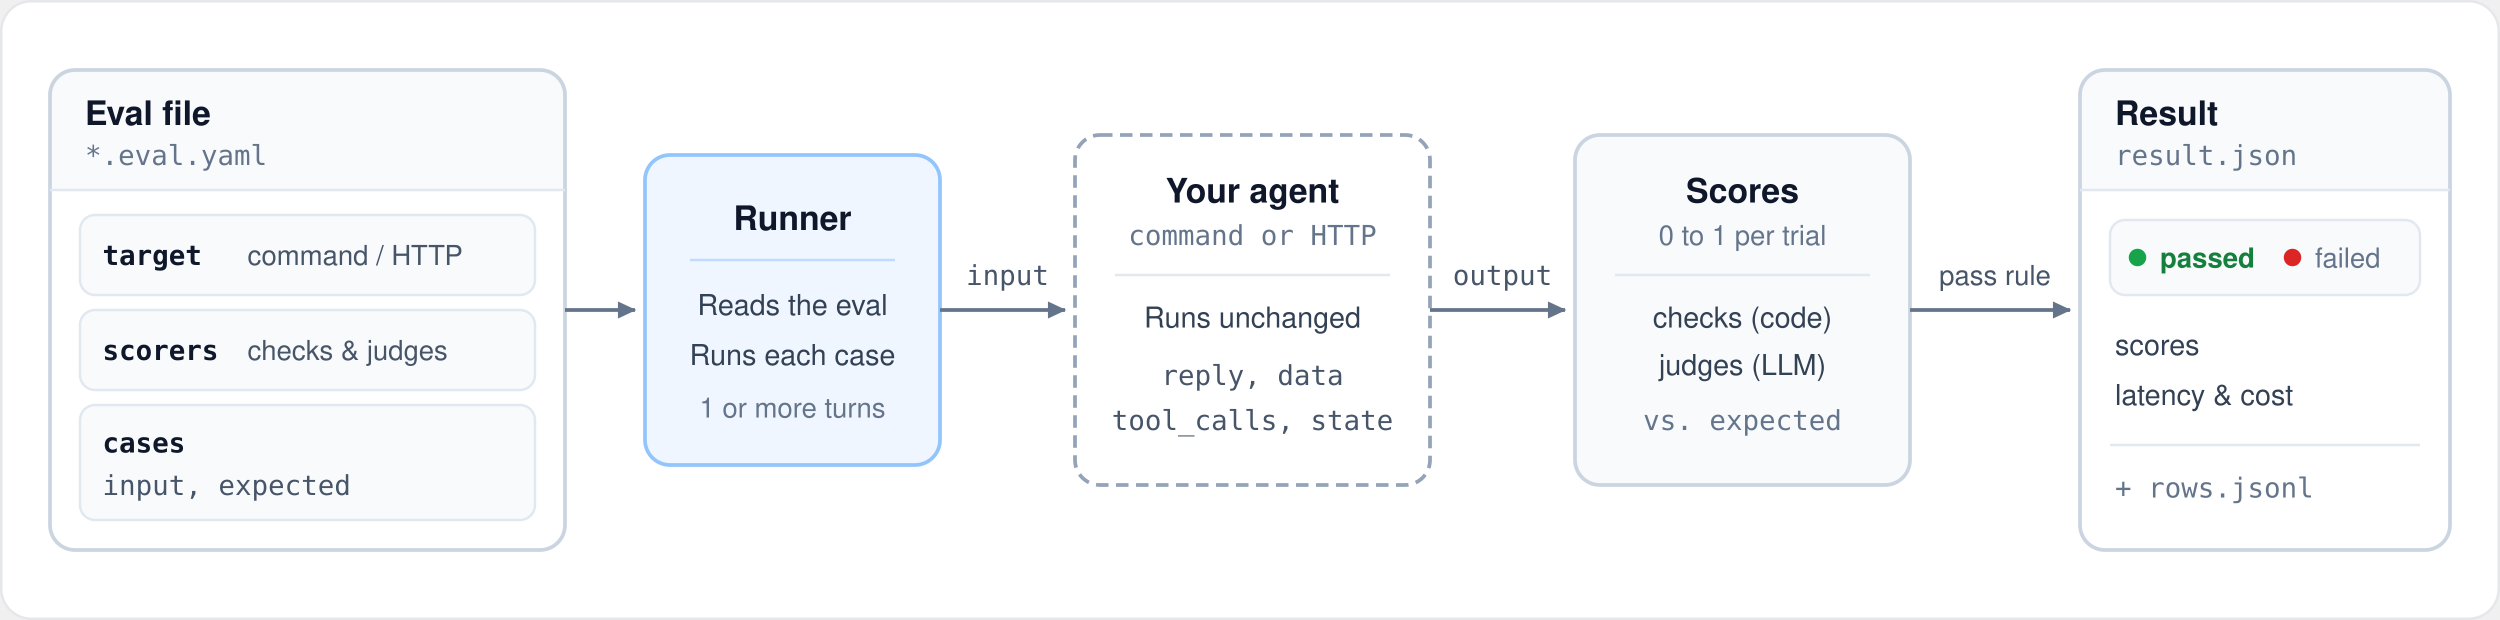
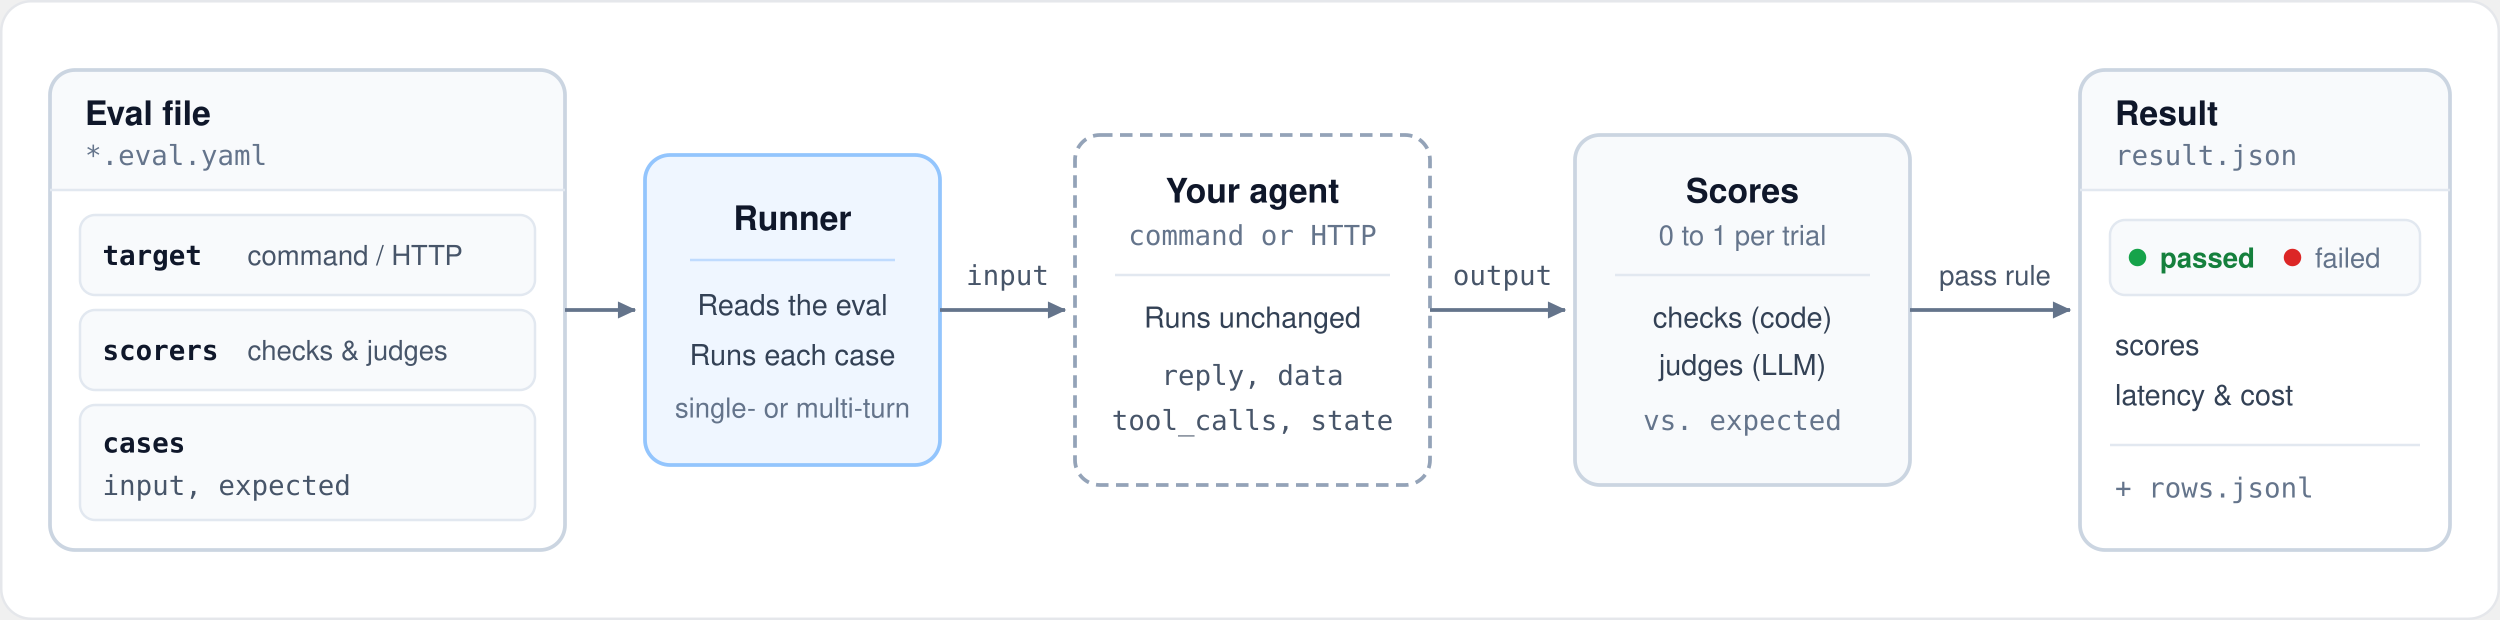
<svg xmlns="http://www.w3.org/2000/svg" width="1000" height="248" viewBox="0 0 1000 248" role="img" aria-labelledby="oes-title oes-desc">
  <defs>
    <style>
      .sans { font-family: -apple-system, BlinkMacSystemFont, "Segoe UI", Helvetica, Arial, sans-serif; }
      .mono { font-family: ui-monospace, SFMono-Regular, Menlo, Consolas, monospace; }
      .title { font-size: 13.5px; font-weight: 600; fill: #0f172a; }
      .subtitle { font-size: 11px; fill: #64748b; }
      .body { font-size: 11.5px; fill: #334155; }
      .key { font-size: 11px; font-weight: 600; fill: #0f172a; }
      .val { font-size: 11px; fill: #475569; }
      .arrow-label { font-size: 11px; fill: #475569; }
    </style>
    <marker id="arrow" viewBox="0 0 10 10" refX="8" refY="5" markerWidth="6.5" markerHeight="6.5" orient="auto-start-reverse">
      <path d="M 1 1.5 L 8.5 5 L 1 8.5 z" fill="#64748b" />
    </marker>
    <clipPath id="clip-eval">
      <rect x="20" y="28" width="206" height="192" rx="10" />
    </clipPath>
    <clipPath id="clip-result">
      <rect x="832" y="28" width="148" height="192" rx="10" />
    </clipPath>
  </defs>
  <rect x="0.5" y="0.5" width="999" height="247" rx="12" fill="#ffffff" stroke="#e5e7eb" stroke-width="1" />
  <g>
    <rect x="20" y="28" width="206" height="48" fill="#f8fafc" clip-path="url(#clip-eval)" />
    <rect x="20" y="28" width="206" height="192" rx="10" fill="none" stroke="#cbd5e1" stroke-width="1.5" />
    <line x1="20" y1="76" x2="226" y2="76" stroke="#e2e8f0" stroke-width="1" />
    <text x="34" y="50" class="sans title">Eval file</text>
    <text x="34" y="66" class="mono subtitle">*.eval.yaml</text>
    <rect x="32" y="86" width="182" height="32" rx="6" fill="#f8fafc" stroke="#e2e8f0" stroke-width="1" />
    <text x="41" y="106" class="mono key">target</text>
    <text x="99" y="106" class="sans val">command / HTTP</text>
    <rect x="32" y="124" width="182" height="32" rx="6" fill="#f8fafc" stroke="#e2e8f0" stroke-width="1" />
    <text x="41" y="144" class="mono key">scorers</text>
    <text x="99" y="144" class="sans val">checks &amp; judges</text>
    <rect x="32" y="162" width="182" height="46" rx="6" fill="#f8fafc" stroke="#e2e8f0" stroke-width="1" />
    <text x="41" y="181" class="mono key">cases</text>
    <text x="41" y="198" class="mono val">input, expected</text>
  </g>
  <line x1="226" y1="124" x2="254" y2="124" stroke="#64748b" stroke-width="1.5" marker-end="url(#arrow)" />
  <g>
    <rect x="258" y="62" width="118" height="124" rx="10" fill="#eff6ff" stroke="#93c5fd" stroke-width="1.5" />
    <text x="317" y="92" text-anchor="middle" class="sans title">Runner</text>
    <line x1="276" y1="104" x2="358" y2="104" stroke="#bfdbfe" stroke-width="1" />
    <text x="317" y="126" text-anchor="middle" class="sans body">Reads the eval</text>
    <text x="317" y="146" text-anchor="middle" class="sans body">Runs each case</text>
-     <text x="317" y="167" text-anchor="middle" class="sans subtitle">1 or more turns</text>
+     <text x="317" y="167" text-anchor="middle" class="sans subtitle">single- or multi-turn</text>
  </g>
  <text x="403" y="114" text-anchor="middle" class="mono arrow-label">input</text>
  <line x1="376" y1="124" x2="426" y2="124" stroke="#64748b" stroke-width="1.5" marker-end="url(#arrow)" />
  <g>
    <rect x="430" y="54" width="142" height="140" rx="10" fill="#ffffff" stroke="#94a3b8" stroke-width="1.5" stroke-dasharray="5 3" />
    <text x="501" y="81" text-anchor="middle" class="sans title">Your agent</text>
    <text x="501" y="98" text-anchor="middle" class="mono subtitle">command or HTTP</text>
    <line x1="446" y1="110" x2="556" y2="110" stroke="#e2e8f0" stroke-width="1" />
    <text x="501" y="131" text-anchor="middle" class="sans body">Runs unchanged</text>
    <text x="501" y="154" text-anchor="middle" class="mono val">reply, data</text>
    <text x="501" y="172" text-anchor="middle" class="mono val">tool_calls, state</text>
  </g>
  <text x="601" y="114" text-anchor="middle" class="mono arrow-label">output</text>
  <line x1="572" y1="124" x2="626" y2="124" stroke="#64748b" stroke-width="1.5" marker-end="url(#arrow)" />
  <g>
    <rect x="630" y="54" width="134" height="140" rx="10" fill="#f8fafc" stroke="#cbd5e1" stroke-width="1.5" />
    <text x="697" y="81" text-anchor="middle" class="sans title">Scores</text>
    <text x="697" y="98" text-anchor="middle" class="sans subtitle">0 to 1 per trial</text>
    <line x1="646" y1="110" x2="748" y2="110" stroke="#e2e8f0" stroke-width="1" />
    <text x="697" y="131" text-anchor="middle" class="sans body">checks (code)</text>
    <text x="697" y="150" text-anchor="middle" class="sans body">judges (LLM)</text>
    <text x="697" y="172" text-anchor="middle" class="mono subtitle">vs. expected</text>
  </g>
  <text x="798" y="114" text-anchor="middle" class="sans arrow-label">pass rule</text>
  <line x1="764" y1="124" x2="828" y2="124" stroke="#64748b" stroke-width="1.5" marker-end="url(#arrow)" />
  <g>
    <rect x="832" y="28" width="148" height="48" fill="#f8fafc" clip-path="url(#clip-result)" />
    <rect x="832" y="28" width="148" height="192" rx="10" fill="none" stroke="#cbd5e1" stroke-width="1.5" />
    <line x1="832" y1="76" x2="980" y2="76" stroke="#e2e8f0" stroke-width="1" />
    <text x="846" y="50" class="sans title">Result</text>
    <text x="846" y="66" class="mono subtitle">result.json</text>
    <rect x="844" y="88" width="124" height="30" rx="6" fill="#f8fafc" stroke="#e2e8f0" stroke-width="1" />
    <circle cx="855" cy="103" r="3.5" fill="#16a34a" />
    <text x="864" y="107" class="sans" font-size="11" font-weight="600" fill="#15803d">passed</text>
    <circle cx="917" cy="103" r="3.5" fill="#dc2626" />
    <text x="926" y="107" class="sans" font-size="11" font-weight="500" fill="#64748b">failed</text>
    <text x="846" y="142" class="sans body">scores</text>
    <text x="846" y="162" class="sans body">latency &amp; cost</text>
    <line x1="844" y1="178" x2="968" y2="178" stroke="#e2e8f0" stroke-width="1" />
    <text x="846" y="199" class="mono subtitle">+ rows.jsonl</text>
  </g>
</svg>
